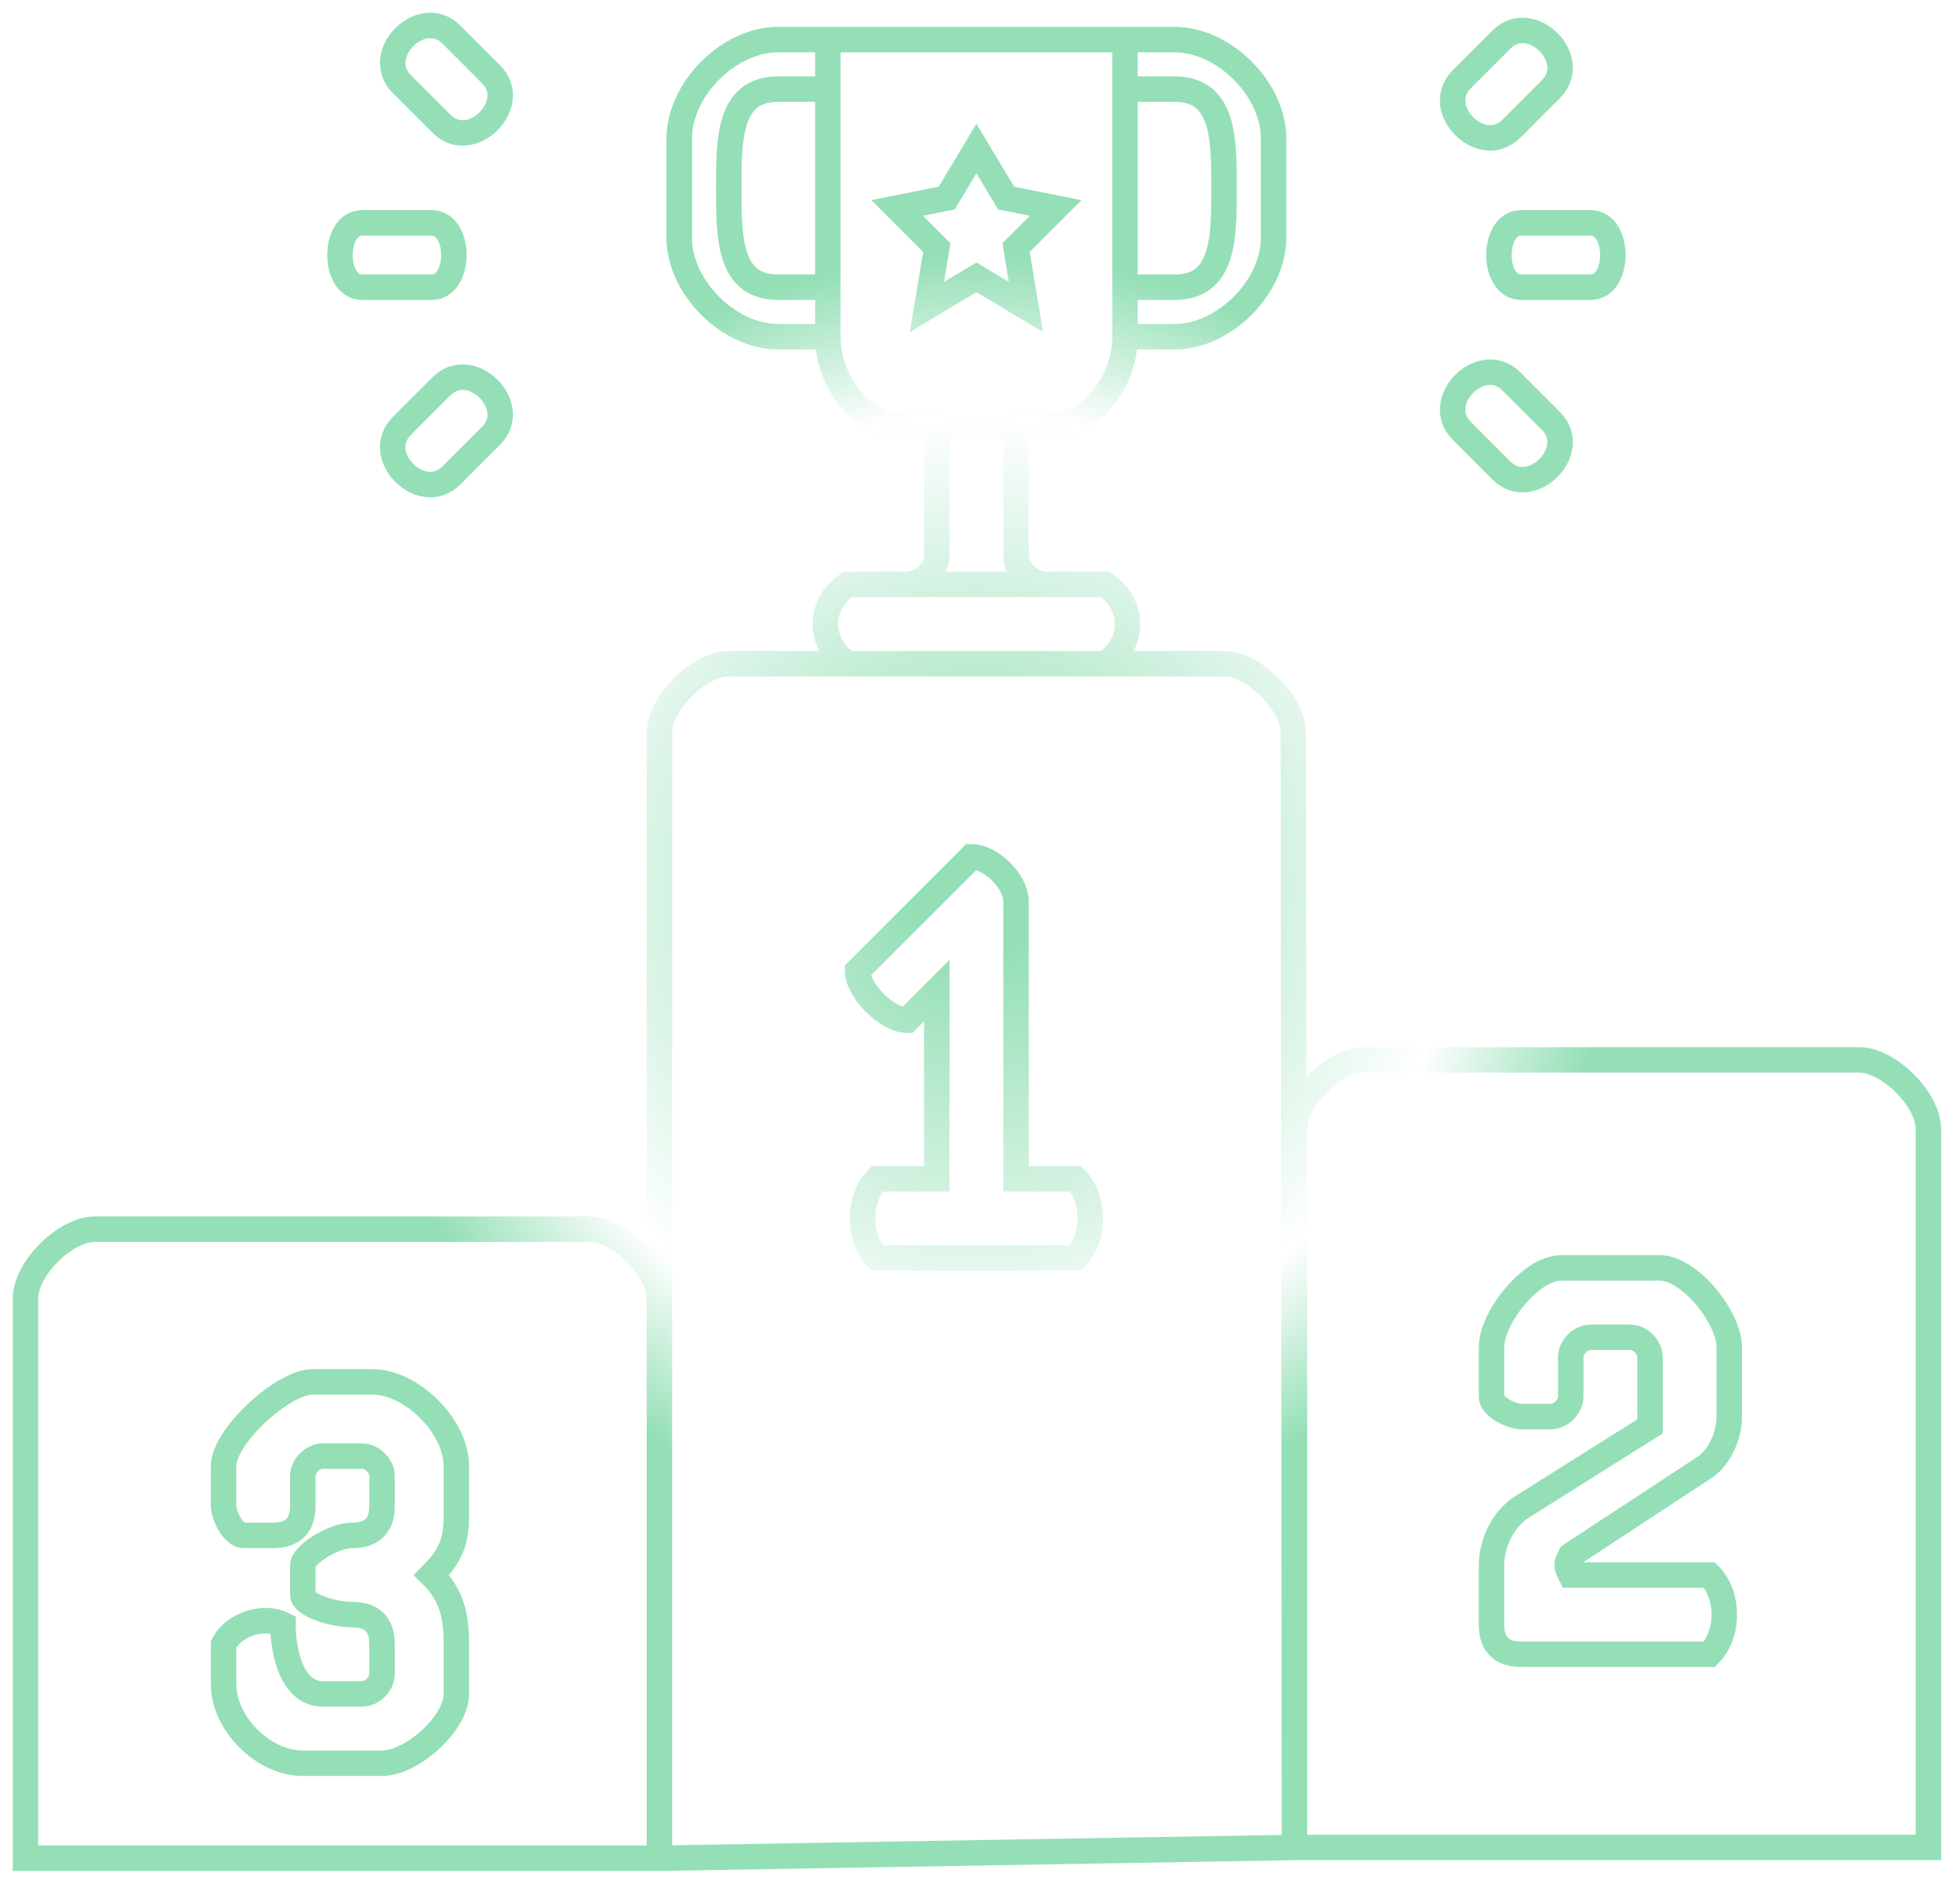
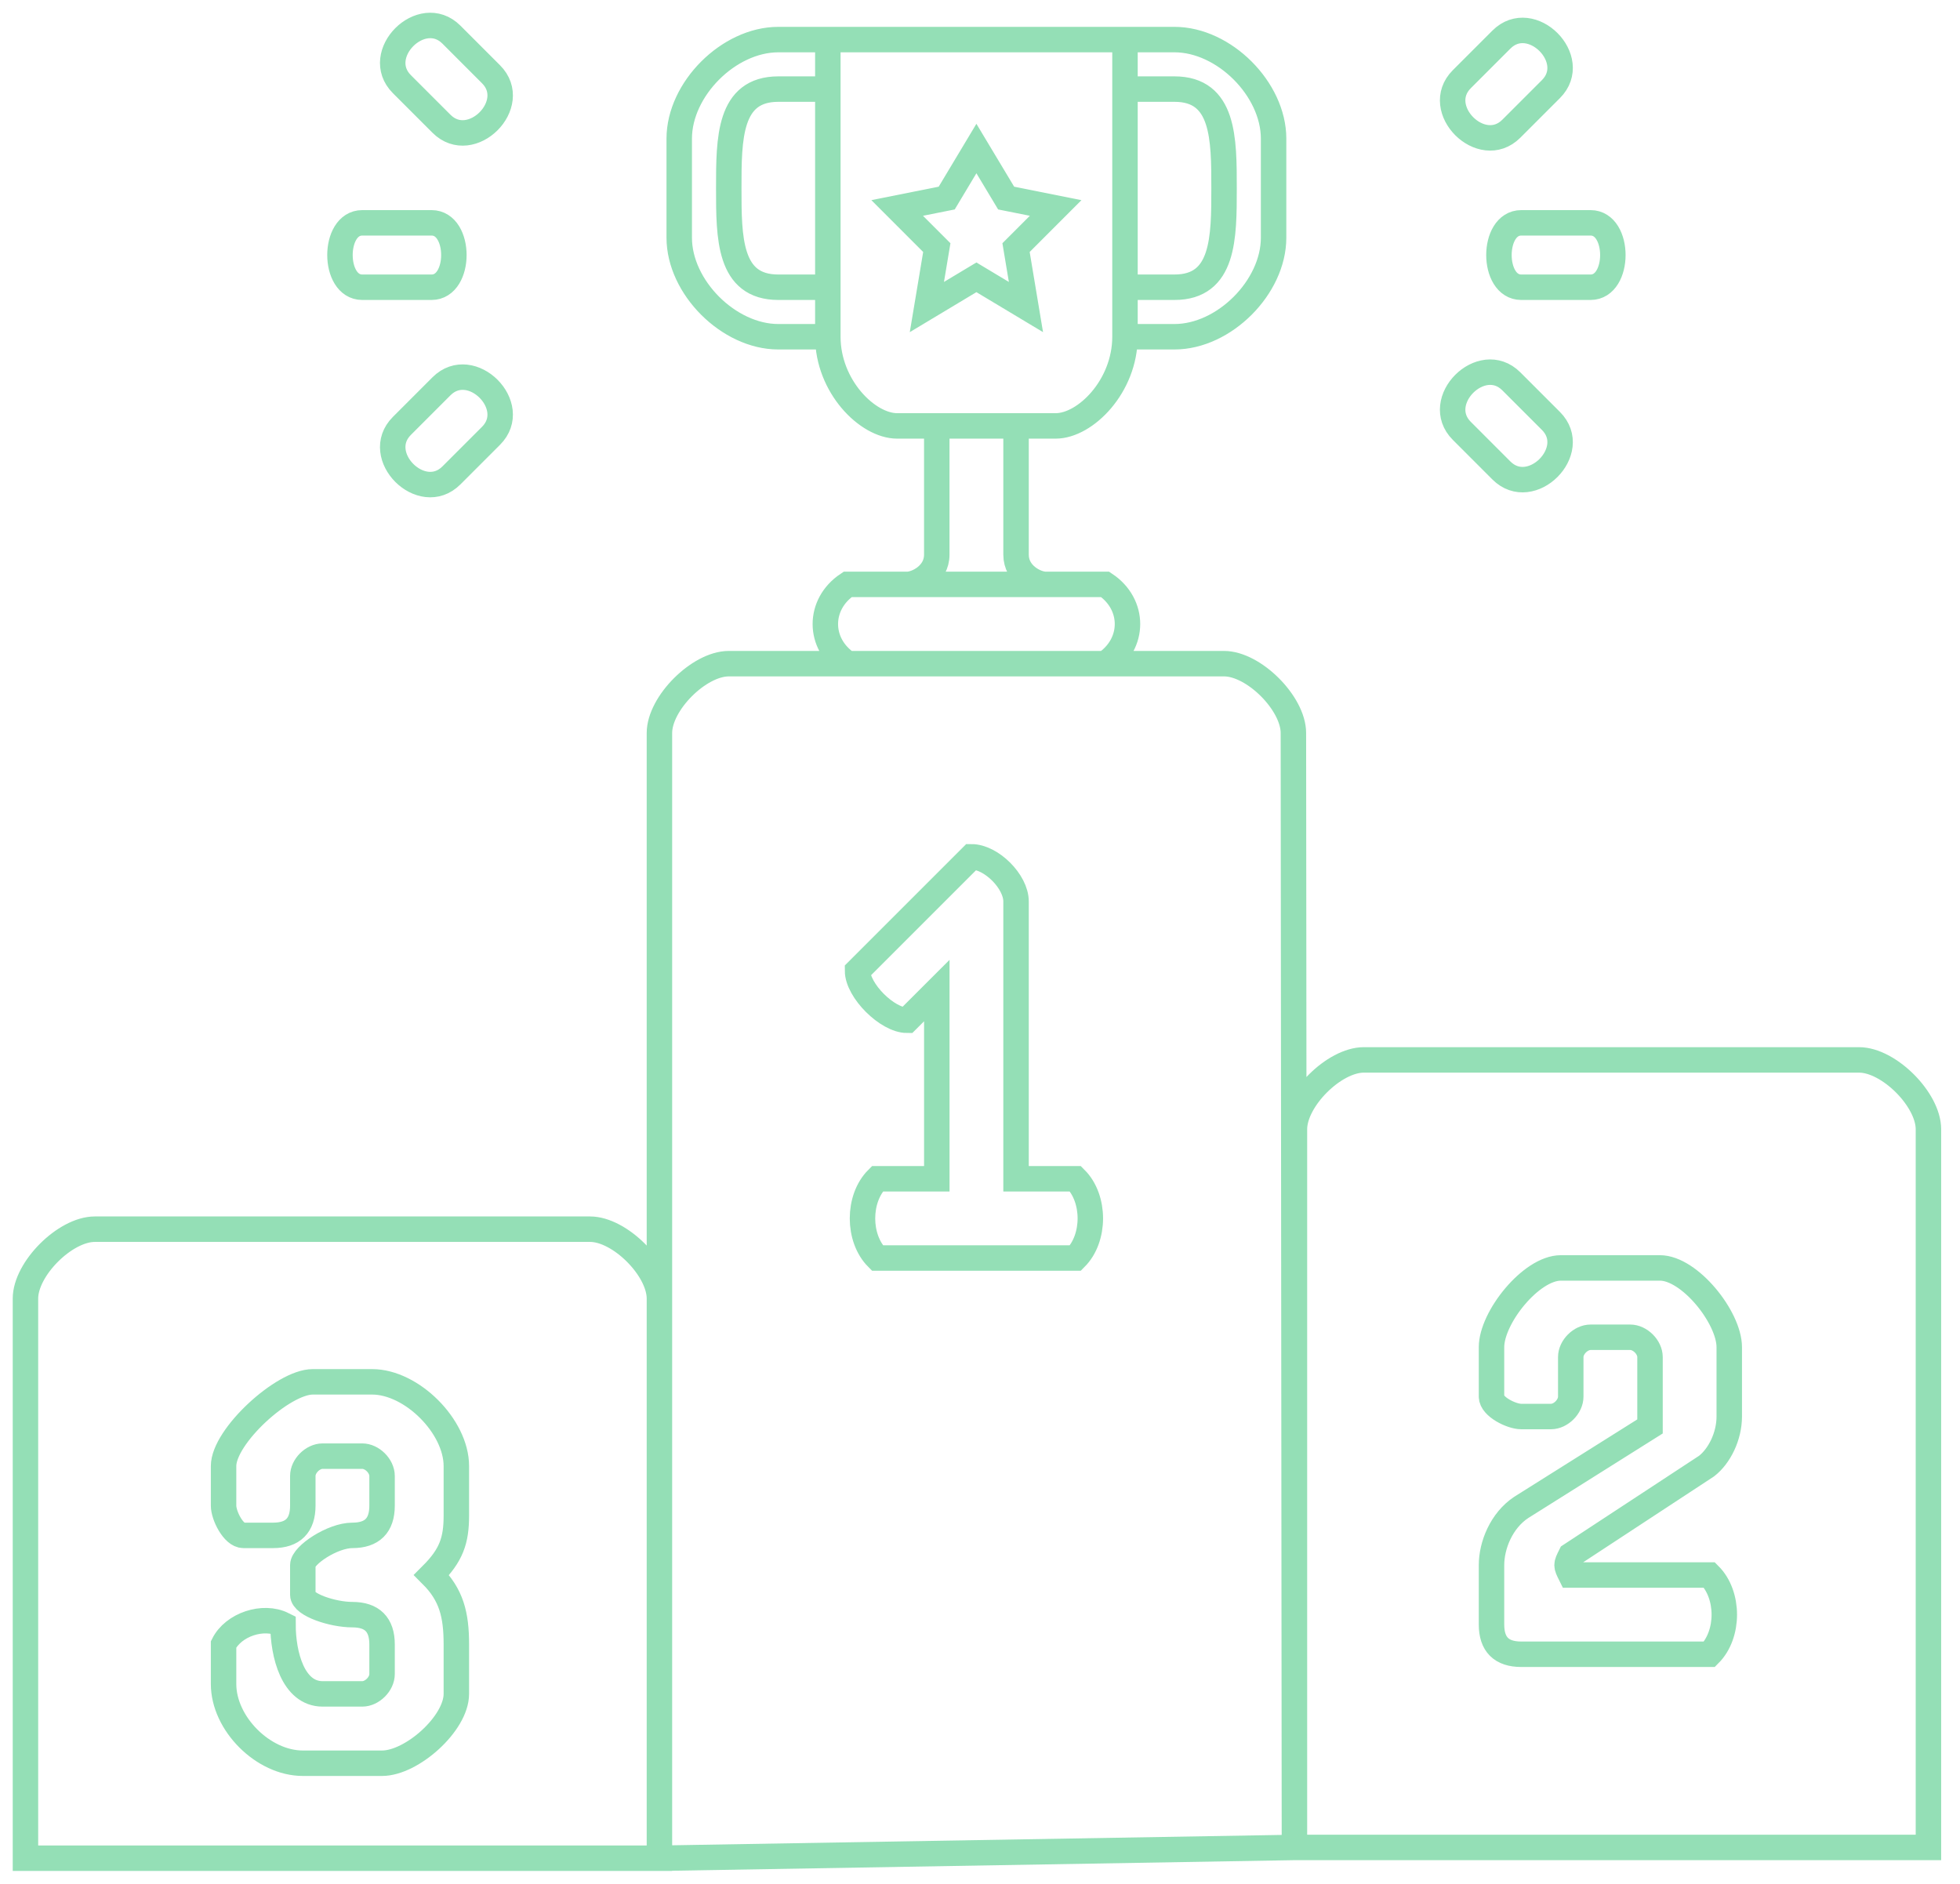
- <svg xmlns="http://www.w3.org/2000/svg" width="74.919" height="72" viewBox="0 0 77 74" fill="none">
-   <path d="M33.3 26.072H43.418M33.3 26.072C32.132 25.293 32.133 23.737 33.3 22.958H35.635M33.3 26.072H28.63C27.463 26.072 25.906 27.628 25.906 28.796L25.906 73M43.418 26.072C44.586 25.293 44.586 23.737 43.418 22.958H41.083M43.418 26.072H48.088C49.255 26.072 50.812 27.628 50.812 28.796L50.853 72.576M35.635 22.958C36.024 22.958 36.802 22.569 36.802 21.791V16.732M35.635 22.958H41.083M36.802 16.732H39.916M36.802 16.732H35.246C34.078 16.732 32.522 15.175 32.522 13.229M39.916 16.732V21.791C39.916 22.569 40.694 22.958 41.083 22.958M39.916 16.732H41.472C42.64 16.732 44.196 15.175 44.196 13.229M32.522 13.229H30.576C28.63 13.229 26.684 11.284 26.684 9.338V5.446C26.684 3.5 28.63 1.555 30.576 1.555H32.522M32.522 13.229V11.284M32.522 1.555H44.196M32.522 1.555V3.5M44.196 1.555V13.229M44.196 1.555H46.142C48.088 1.555 50.034 3.5 50.034 5.446V7.392V9.338C50.034 11.284 48.088 13.229 46.142 13.229H44.196M44.196 3.5H46.142C48.088 3.5 48.088 5.446 48.088 7.392C48.088 9.338 48.088 11.284 46.142 11.284H44.196M32.522 3.5H30.576C28.63 3.5 28.63 5.446 28.63 7.392C28.63 9.338 28.63 11.284 30.576 11.284H32.522M32.522 3.5V11.284M25.906 73L50.853 72.576M25.906 73H1L1 51.013C1 49.845 2.557 48.288 3.724 48.288H8.394H18.512H23.182C24.349 48.288 25.906 49.845 25.906 51.013L25.906 73ZM50.853 72.576L50.853 44.362C50.853 43.194 52.41 41.638 53.578 41.638H58.247H68.365H73.035C74.203 41.638 75.76 43.194 75.76 44.362V72.576H50.853ZM34.468 46.308C33.689 47.086 33.689 48.643 34.468 49.421H42.251C43.029 48.643 43.029 47.086 42.251 46.308H39.916V35.411C39.916 34.633 38.943 33.66 38.164 33.66L33.689 38.135C33.689 38.914 34.857 40.081 35.635 40.081L36.803 38.914V46.308H34.468ZM38.359 5.835L37.192 7.781L35.246 8.17L36.803 9.727L36.413 12.062L38.359 10.894L40.305 12.062L39.916 9.727L41.472 8.17L39.527 7.781L38.359 5.835ZM67.157 64.987C67.935 64.209 67.935 62.652 67.157 61.874H61.708C61.514 61.485 61.514 61.485 61.708 61.096L67.046 57.593C67.546 57.204 67.935 56.426 67.935 55.648V52.923C67.935 51.756 66.378 49.81 65.211 49.81H61.319C60.152 49.81 58.595 51.756 58.595 52.923L58.595 54.869C58.595 55.258 59.373 55.648 59.763 55.648H60.93C61.319 55.648 61.708 55.258 61.708 54.869V53.312C61.708 52.923 62.098 52.534 62.487 52.534H64.043C64.433 52.534 64.822 52.923 64.822 53.312V56.037L59.763 59.218C58.984 59.734 58.595 60.706 58.595 61.485V63.82C58.595 64.598 58.984 64.987 59.763 64.987H67.157ZM8.783 64.598C9.172 63.82 10.34 63.431 11.118 63.82C11.118 64.987 11.507 66.544 12.675 66.544H14.231C14.62 66.544 15.01 66.155 15.01 65.766V64.598C15.009 63.82 14.621 63.431 13.842 63.431C13.064 63.431 11.896 63.041 11.896 62.652V61.485C11.896 61.096 13.064 60.317 13.842 60.317C14.621 60.317 15.01 59.928 15.01 59.15V57.982C15.009 57.593 14.62 57.204 14.231 57.204H12.675C12.285 57.204 11.896 57.593 11.896 57.982V59.15C11.896 59.928 11.507 60.317 10.729 60.317H9.561C9.172 60.317 8.783 59.539 8.783 59.15V57.593C8.783 56.426 11.118 54.285 12.285 54.285H14.62C16.177 54.285 17.928 56.037 17.928 57.593V59.539C17.928 60.512 17.734 61.096 16.955 61.874C17.734 62.652 17.928 63.431 17.928 64.598V66.544C17.928 67.711 16.177 69.268 15.01 69.268H11.896C10.34 69.268 8.783 67.711 8.783 66.155V64.598ZM57.428 3.111L58.984 1.555C60.152 0.387 62.098 2.333 60.93 3.5L59.373 5.057C58.206 6.224 56.26 4.279 57.428 3.111ZM17.344 15.175C18.512 14.008 20.458 15.953 19.29 17.121L17.734 18.677C16.566 19.845 14.62 17.899 15.788 16.732L17.344 15.175ZM19.29 2.917C20.458 4.084 18.512 6.03 17.344 4.862L15.788 3.306C14.62 2.138 16.566 0.193 17.734 1.36L19.29 2.917ZM60.93 16.537C62.098 17.705 60.152 19.65 58.984 18.483L57.428 16.926C56.26 15.759 58.206 13.813 59.373 14.98L60.93 16.537ZM16.955 11.284H14.231C13.064 11.284 13.064 8.754 14.231 8.754H16.955C18.123 8.754 18.123 11.284 16.955 11.284ZM62.487 11.284H59.763C58.595 11.284 58.595 8.754 59.763 8.754H62.487C63.654 8.754 63.654 11.284 62.487 11.284Z" stroke="url(#paint0_angular_205_18202)" />
-   <defs>
-     <radialGradient id="paint0_angular_205_18202" cx="0" cy="0" r="1" gradientUnits="userSpaceOnUse" gradientTransform="translate(38.3797 35) rotate(90) scale(25 25)">
-       <stop offset="0.1" stop-color="#94DFB6" />
-       <stop offset="0.75" stop-color="white" />
-       <stop offset="1" stop-color="#94DFB6" />
-     </radialGradient>
-   </defs>
+ <svg xmlns="http://www.w3.org/2000/svg" width="77" height="74" viewBox="0 0 77 74" fill="none">
+   <path d="M33.3 26.072H43.418M33.3 26.072C32.132 25.293 32.133 23.737 33.3 22.958H35.635M33.3 26.072H28.63C27.463 26.072 25.906 27.628 25.906 28.796L25.906 73M43.418 26.072C44.586 25.293 44.586 23.737 43.418 22.958H41.083M43.418 26.072H48.088C49.255 26.072 50.812 27.628 50.812 28.796L50.853 72.576M35.635 22.958C36.024 22.958 36.802 22.569 36.802 21.791V16.732M35.635 22.958H41.083M36.802 16.732H39.916M36.802 16.732H35.246C34.078 16.732 32.522 15.175 32.522 13.229M39.916 16.732V21.791C39.916 22.569 40.694 22.958 41.083 22.958M39.916 16.732H41.472C42.64 16.732 44.196 15.175 44.196 13.229M32.522 13.229H30.576C28.63 13.229 26.684 11.284 26.684 9.338V5.446C26.684 3.5 28.63 1.555 30.576 1.555H32.522M32.522 13.229V11.284M32.522 1.555H44.196M32.522 1.555V3.5M44.196 1.555V13.229M44.196 1.555H46.142C48.088 1.555 50.034 3.5 50.034 5.446V7.392V9.338C50.034 11.284 48.088 13.229 46.142 13.229H44.196M44.196 3.5H46.142C48.088 3.5 48.088 5.446 48.088 7.392C48.088 9.338 48.088 11.284 46.142 11.284H44.196M32.522 3.5H30.576C28.63 3.5 28.63 5.446 28.63 7.392C28.63 9.338 28.63 11.284 30.576 11.284H32.522M32.522 3.5V11.284M25.906 73L50.853 72.576M25.906 73H1L1 51.013C1 49.845 2.557 48.288 3.724 48.288H8.394H18.512H23.182C24.349 48.288 25.906 49.845 25.906 51.013L25.906 73ZM50.853 72.576L50.853 44.362C50.853 43.194 52.41 41.638 53.578 41.638H58.247H68.365H73.035C74.203 41.638 75.76 43.194 75.76 44.362V72.576H50.853ZM34.468 46.308C33.689 47.086 33.689 48.643 34.468 49.421H42.251C43.029 48.643 43.029 47.086 42.251 46.308H39.916V35.411C39.916 34.633 38.943 33.66 38.164 33.66L33.689 38.135C33.689 38.914 34.857 40.081 35.635 40.081L36.803 38.914V46.308H34.468ZM38.359 5.835L37.192 7.781L35.246 8.17L36.803 9.727L36.413 12.062L38.359 10.894L40.305 12.062L39.916 9.727L41.472 8.17L39.527 7.781L38.359 5.835ZM67.157 64.987C67.935 64.209 67.935 62.652 67.157 61.874H61.708C61.514 61.485 61.514 61.485 61.708 61.096L67.046 57.593C67.546 57.204 67.935 56.426 67.935 55.648V52.923C67.935 51.756 66.378 49.81 65.211 49.81H61.319C60.152 49.81 58.595 51.756 58.595 52.923L58.595 54.869C58.595 55.258 59.373 55.648 59.763 55.648H60.93C61.319 55.648 61.708 55.258 61.708 54.869V53.312C61.708 52.923 62.098 52.534 62.487 52.534H64.043C64.433 52.534 64.822 52.923 64.822 53.312V56.037L59.763 59.218C58.984 59.734 58.595 60.706 58.595 61.485V63.82C58.595 64.598 58.984 64.987 59.763 64.987H67.157ZM8.783 64.598C9.172 63.82 10.34 63.431 11.118 63.82C11.118 64.987 11.507 66.544 12.675 66.544H14.231C14.62 66.544 15.01 66.155 15.01 65.766V64.598C15.009 63.82 14.621 63.431 13.842 63.431C13.064 63.431 11.896 63.041 11.896 62.652V61.485C11.896 61.096 13.064 60.317 13.842 60.317C14.621 60.317 15.01 59.928 15.01 59.15V57.982C15.009 57.593 14.62 57.204 14.231 57.204H12.675C12.285 57.204 11.896 57.593 11.896 57.982V59.15C11.896 59.928 11.507 60.317 10.729 60.317H9.561C9.172 60.317 8.783 59.539 8.783 59.15V57.593C8.783 56.426 11.118 54.285 12.285 54.285H14.62C16.177 54.285 17.928 56.037 17.928 57.593V59.539C17.928 60.512 17.734 61.096 16.955 61.874C17.734 62.652 17.928 63.431 17.928 64.598V66.544C17.928 67.711 16.177 69.268 15.01 69.268H11.896C10.34 69.268 8.783 67.711 8.783 66.155V64.598ZM57.428 3.111L58.984 1.555C60.152 0.387 62.098 2.333 60.93 3.5L59.373 5.057C58.206 6.224 56.26 4.279 57.428 3.111ZM17.344 15.175C18.512 14.008 20.458 15.953 19.29 17.121L17.734 18.677C16.566 19.845 14.62 17.899 15.788 16.732L17.344 15.175ZM19.29 2.917C20.458 4.084 18.512 6.03 17.344 4.862L15.788 3.306C14.62 2.138 16.566 0.193 17.734 1.36L19.29 2.917ZM60.93 16.537C62.098 17.705 60.152 19.65 58.984 18.483L57.428 16.926C56.26 15.759 58.206 13.813 59.373 14.98L60.93 16.537ZM16.955 11.284H14.231C13.064 11.284 13.064 8.754 14.231 8.754H16.955C18.123 8.754 18.123 11.284 16.955 11.284ZM62.487 11.284H59.763C58.595 11.284 58.595 8.754 59.763 8.754H62.487C63.654 8.754 63.654 11.284 62.487 11.284Z" stroke="#94DFB6" />
</svg>
